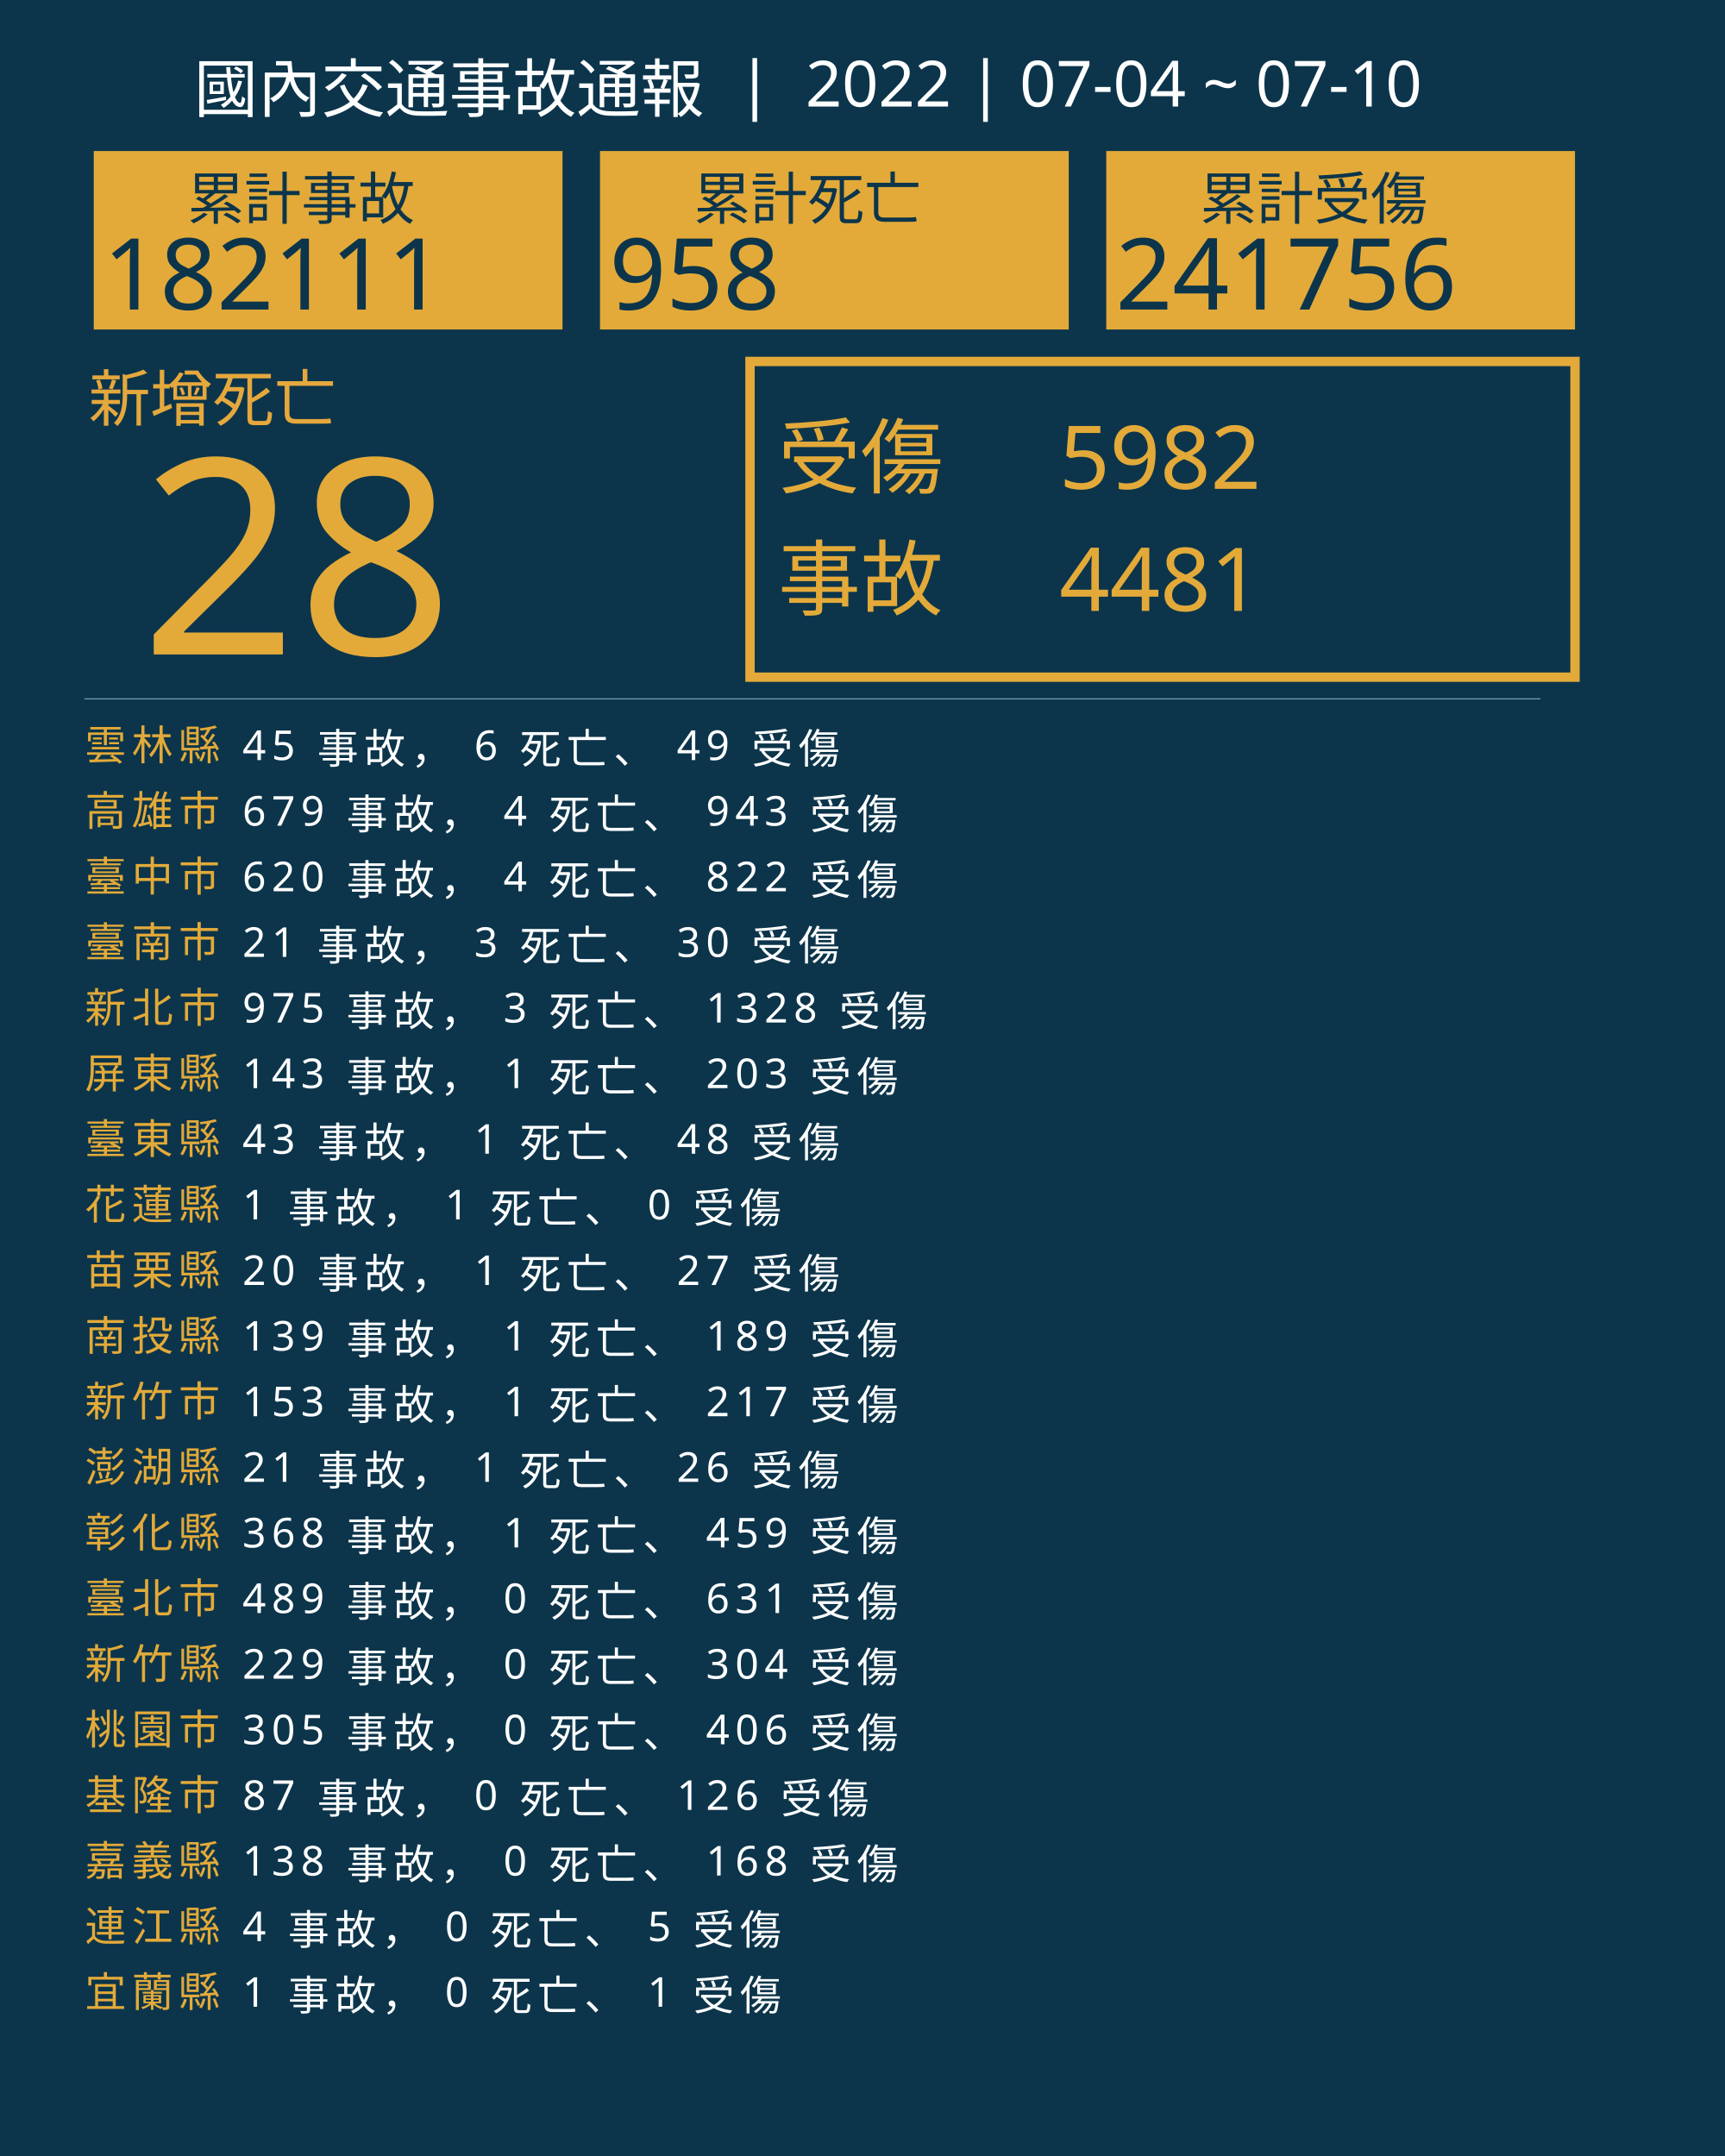
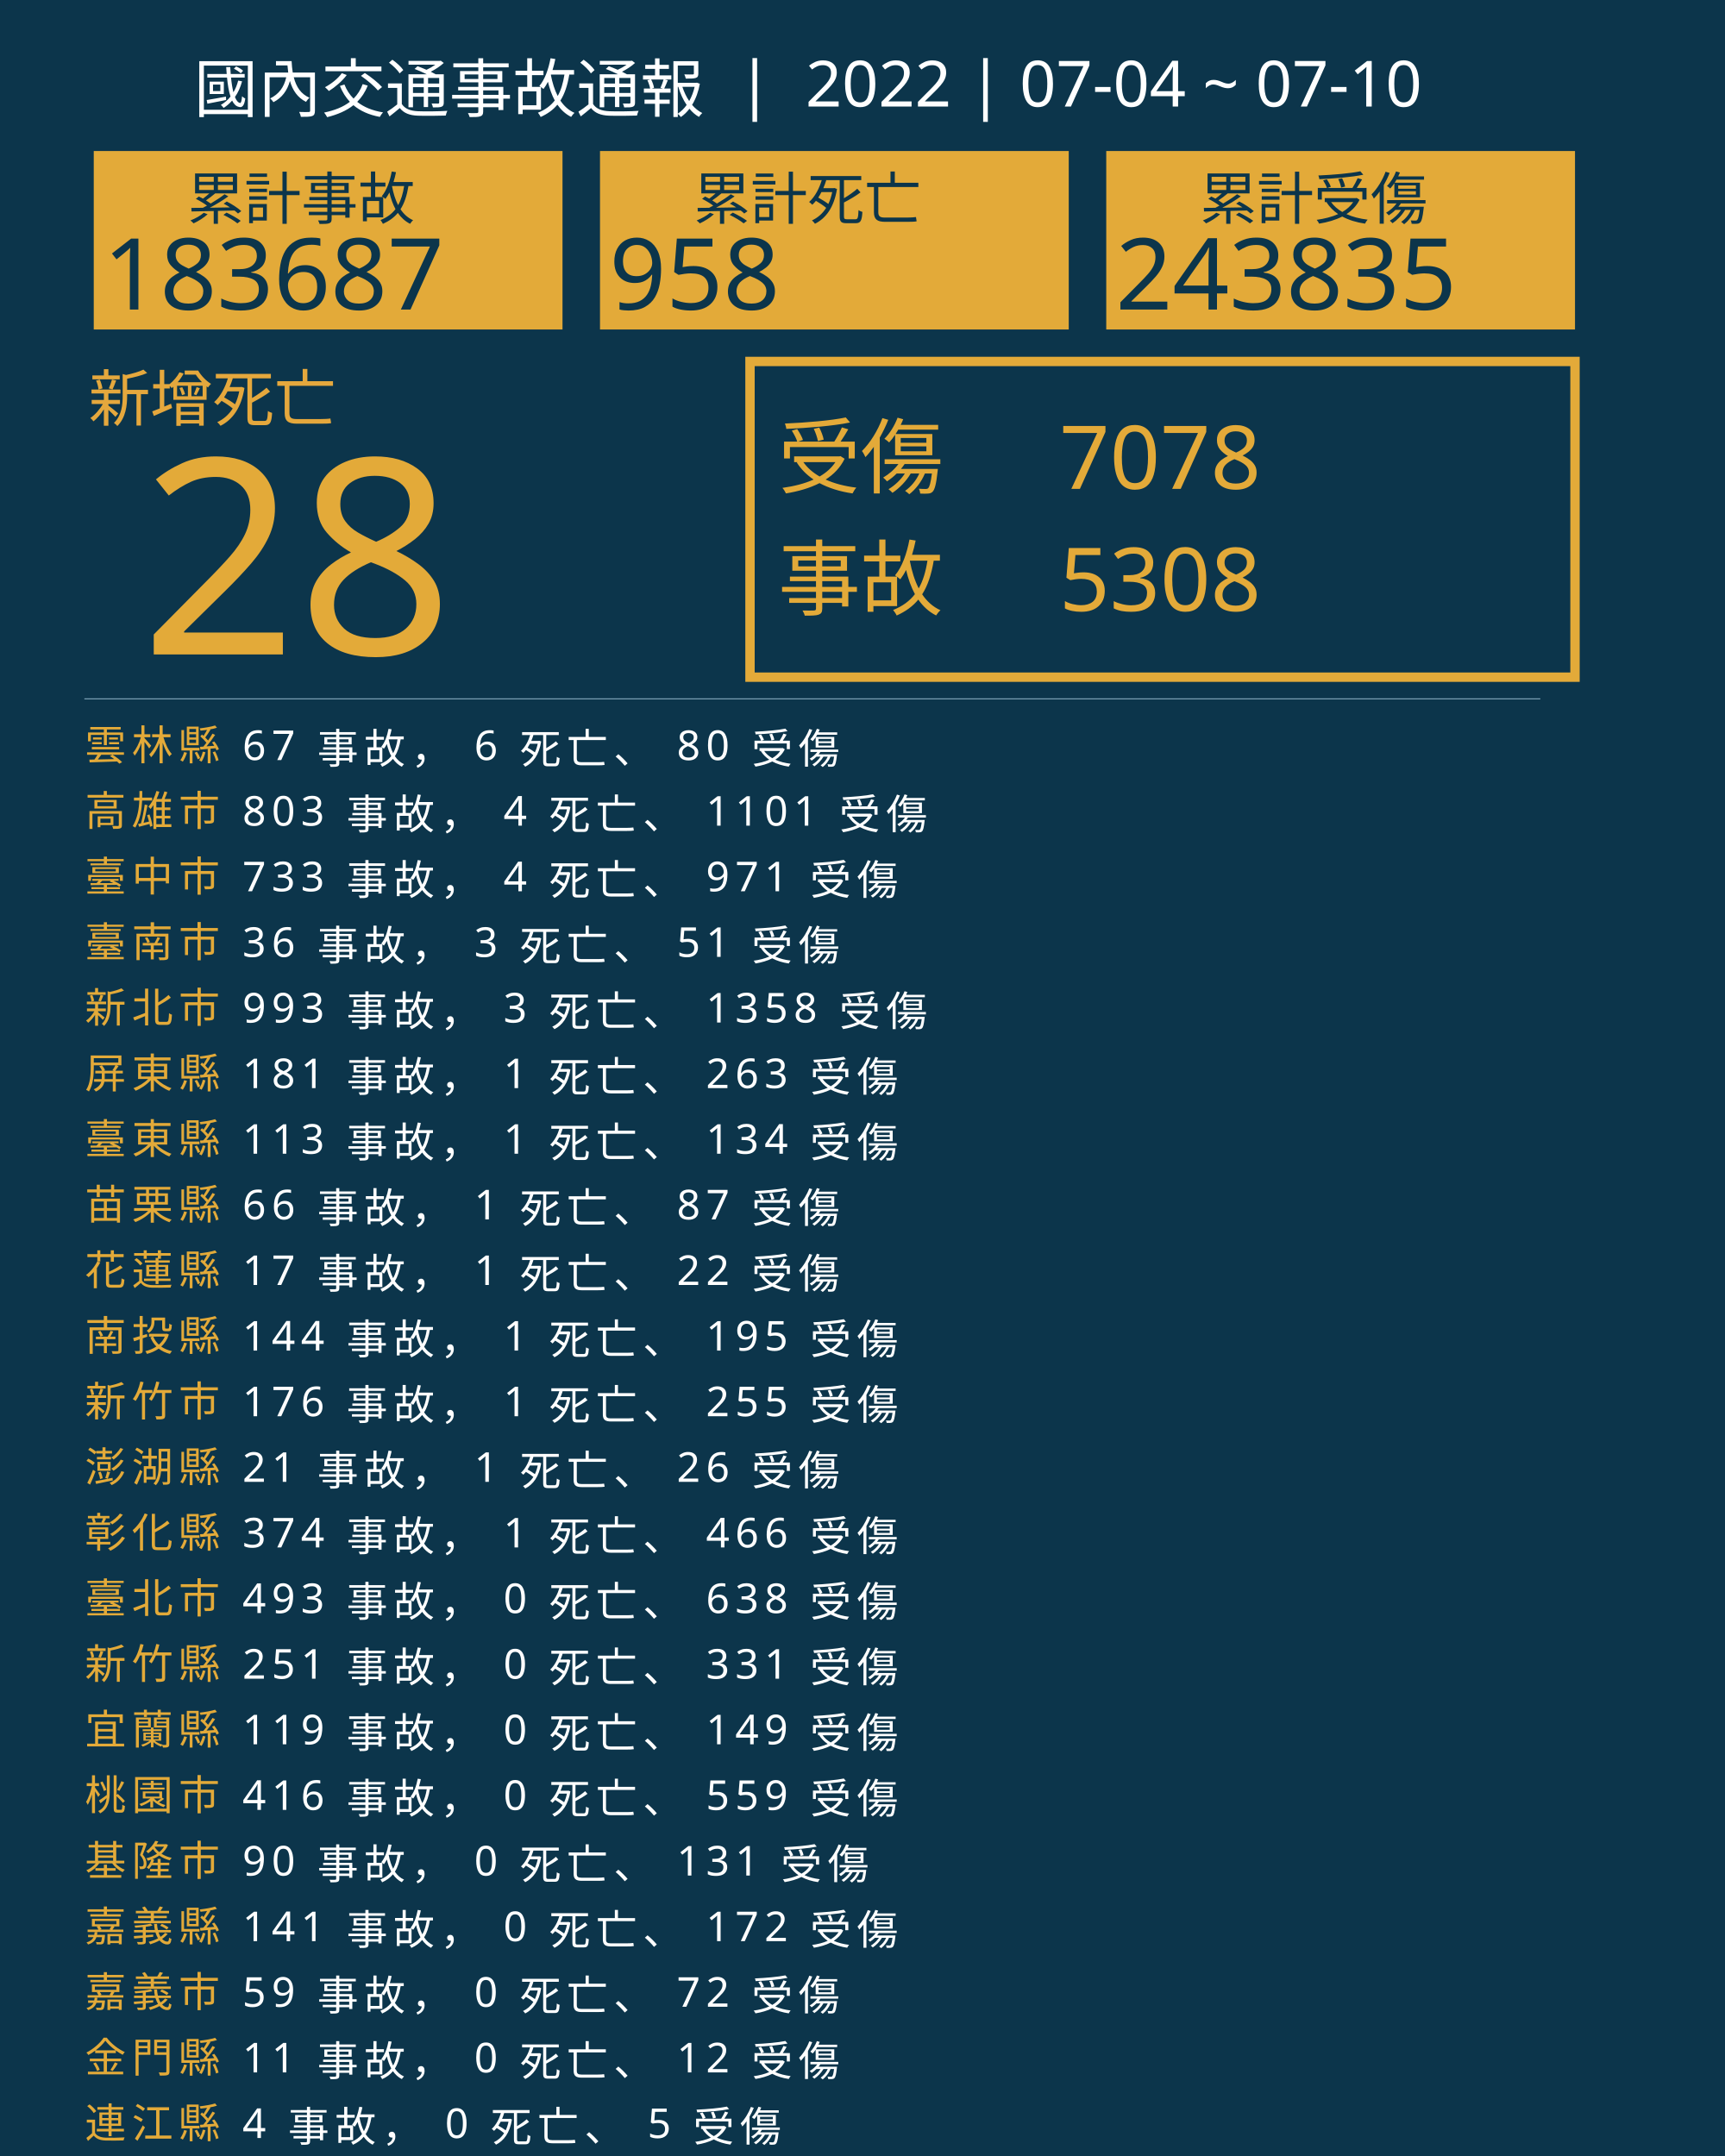
<svg xmlns="http://www.w3.org/2000/svg" version="1.1" id="圖層_1" x="0px" y="0px" viewBox="0 0 1840 2300" style="enable-background:new 0 0 1840 2300;" xml:space="preserve">
  <style type="text/css">
	.st0{fill:#0C354B;}
	.st1{fill:#E5A83D;}
	.st2{font-family:'NotoSansCJKtc-Bold-B5pc-H';}
	.st3{font-size:66px;}
	.st4{fill:#E3AA39;}
	.st5{font-family:'Arial-BoldMT';}
	.st6{font-size:291.776px;}
	.st7{fill:none;stroke:#E3AA39;stroke-miterlimit:10;stroke-width:10;}
	.st8{font-family:'NotoSansCJKtc-Light-B5pc-H';}
	.st9{font-size:88px;}
	.st10{font-family:'NotoSansCJKtc-Medium-B5pc-H';}
	.st11{font-size:94px;}
	.st12{fill:none;stroke:#8AAFC1;stroke-miterlimit:10;}
	.st13{font-size:60.649px;}
	.st14{font-size:106px;}
	.st15{fill:none;}
	.st16{font-size:44px;}
	.st17{letter-spacing:6;}
	.st18{fill:#FFFFFF;}
	.st19{letter-spacing:1;}
	.st20{font-size:68px;}
</style>
  <rect class="st0" width="1840" height="2300" />
  <text transform="matrix(1 0 0 1 94.5001 449.017)" class="st1 st2 st3">新增死亡</text>
  <g>
    <text transform="matrix(1 0 0 1 150 698.1412)" class="st4 st5 st6">28</text>
  </g>
  <g>
    <rect x="800" y="385.6" class="st7" width="880" height="336.8" />
    <g>
      <text transform="matrix(1 0 0 1 830 519.593)" class="st4 st8 st9">受傷</text>
-       <text transform="matrix(1 0 0 1 1130 521.5084)" class="st4 st10 st11">5982</text>
-       <text transform="matrix(1 0 0 1 1130 651.7274)" class="st4 st10 st11">4481</text>
+       <text transform="matrix(1 0 0 1 1130 521.5084)" class="st4 st10 st11">7078</text>
+       <text transform="matrix(1 0 0 1 1130 651.7274)" class="st4 st10 st11">5308</text>
      <text transform="matrix(1 0 0 1 830 649.4965)" class="st4 st8 st9">事故</text>
    </g>
  </g>
  <line class="st12" x1="90" y1="745.5" x2="1643" y2="745.5" />
  <g>
    <g>
      <rect x="100" y="161.1" class="st4" width="500" height="190.4" />
      <g>
        <text transform="matrix(1 0 0 1 200 233.9079)" class="st0 st10 st13">累計事故</text>
        <g>
-           <text transform="matrix(1 0 0 1 110 330.2121)" class="st0 st5 st14">182111</text>
+           <text transform="matrix(1 0 0 1 110 330.2121)" class="st0 st5 st14">183687</text>
        </g>
      </g>
    </g>
    <g>
      <rect x="640" y="161.1" class="st4" width="500" height="190.4" />
      <g>
        <text transform="matrix(1 0 0 1 740 233.908)" class="st0 st10 st13">累計死亡</text>
        <g>
          <text transform="matrix(1 0 0 1 650 330.2122)" class="st0 st5 st14">958</text>
        </g>
      </g>
    </g>
    <g>
      <rect x="1180" y="161.1" class="st4" width="500" height="190.4" />
      <g>
        <text transform="matrix(1 0 0 1 1280 233.908)" class="st0 st10 st13">累計受傷</text>
        <g>
-           <text transform="matrix(1 0 0 1 1190 330.2122)" class="st0 st5 st14">241756</text>
+           <text transform="matrix(1 0 0 1 1190 330.2122)" class="st0 st5 st14">243835</text>
        </g>
      </g>
    </g>
  </g>
  <rect x="90.6" y="772.1" class="st15" width="1141.8" height="314.8" />
  <text transform="matrix(1 0 0 1 90.5591 810.7965)">
    <tspan x="0" y="0" class="st4 st10 st16 st17">雲林縣</tspan>
-     <tspan x="150.6" y="0" class="st18 st10 st16 st17"> 45 事故， 6 死亡、 49 受傷</tspan>
+     <tspan x="150.6" y="0" class="st18 st10 st16 st17"> 67 事故， 6 死亡、 80 受傷</tspan>
    <tspan x="0" y="70" class="st4 st10 st16 st17">高雄市</tspan>
-     <tspan x="150.6" y="70" class="st18 st10 st16 st17"> 679 事故， 4 死亡、 943 受傷</tspan>
+     <tspan x="150.6" y="70" class="st18 st10 st16 st17"> 803 事故， 4 死亡、 1101 受傷</tspan>
    <tspan x="0" y="140" class="st4 st10 st16 st17">臺中市</tspan>
-     <tspan x="150.6" y="140" class="st18 st10 st16 st17"> 620 事故， 4 死亡、 822 受傷</tspan>
+     <tspan x="150.6" y="140" class="st18 st10 st16 st17"> 733 事故， 4 死亡、 971 受傷</tspan>
    <tspan x="0" y="210" class="st4 st10 st16 st17">臺南市</tspan>
-     <tspan x="150.6" y="210" class="st18 st10 st16 st17"> 21 事故， 3 死亡、 30 受傷</tspan>
+     <tspan x="150.6" y="210" class="st18 st10 st16 st17"> 36 事故， 3 死亡、 51 受傷</tspan>
    <tspan x="0" y="280" class="st4 st10 st16 st17">新北市</tspan>
-     <tspan x="150.6" y="280" class="st18 st10 st16 st17"> 975 事故， 3 死亡、 1328 受傷</tspan>
+     <tspan x="150.6" y="280" class="st18 st10 st16 st17"> 993 事故， 3 死亡、 1358 受傷</tspan>
    <tspan x="0" y="350" class="st4 st10 st16 st17">屏東縣</tspan>
-     <tspan x="150.6" y="350" class="st18 st10 st16 st17"> 143 事故， 1 死亡、 203 受傷</tspan>
+     <tspan x="150.6" y="350" class="st18 st10 st16 st17"> 181 事故， 1 死亡、 263 受傷</tspan>
    <tspan x="0" y="420" class="st4 st10 st16 st17">臺東縣</tspan>
-     <tspan x="150.6" y="420" class="st18 st10 st16 st17"> 43 事故， 1 死亡、 48 受傷</tspan>
-     <tspan x="0" y="490" class="st4 st10 st16 st17">花蓮縣</tspan>
-     <tspan x="150.6" y="490" class="st18 st10 st16 st17"> 1 事故， 1 死亡、 0 受傷</tspan>
-     <tspan x="0" y="560" class="st4 st10 st16 st17">苗栗縣</tspan>
-     <tspan x="150.6" y="560" class="st18 st10 st16 st17"> 20 事故， 1 死亡、 27 受傷</tspan>
+     <tspan x="150.6" y="420" class="st18 st10 st16 st17"> 113 事故， 1 死亡、 134 受傷</tspan>
+     <tspan x="0" y="490" class="st4 st10 st16 st17">苗栗縣</tspan>
+     <tspan x="150.6" y="490" class="st18 st10 st16 st17"> 66 事故， 1 死亡、 87 受傷</tspan>
+     <tspan x="0" y="560" class="st4 st10 st16 st17">花蓮縣</tspan>
+     <tspan x="150.6" y="560" class="st18 st10 st16 st17"> 17 事故， 1 死亡、 22 受傷</tspan>
    <tspan x="0" y="630" class="st4 st10 st16 st17">南投縣</tspan>
-     <tspan x="150.6" y="630" class="st18 st10 st16 st17"> 139 事故， 1 死亡、 189 受傷</tspan>
+     <tspan x="150.6" y="630" class="st18 st10 st16 st17"> 144 事故， 1 死亡、 195 受傷</tspan>
    <tspan x="0" y="700" class="st4 st10 st16 st17">新竹市</tspan>
-     <tspan x="150.6" y="700" class="st18 st10 st16 st17"> 153 事故， 1 死亡、 217 受傷</tspan>
+     <tspan x="150.6" y="700" class="st18 st10 st16 st17"> 176 事故， 1 死亡、 255 受傷</tspan>
    <tspan x="0" y="770" class="st4 st10 st16 st17">澎湖縣</tspan>
    <tspan x="150.6" y="770" class="st18 st10 st16 st17"> 21 事故， 1 死亡、 26 受傷</tspan>
    <tspan x="0" y="840" class="st4 st10 st16 st17">彰化縣</tspan>
-     <tspan x="150.6" y="840" class="st18 st10 st16 st17"> 368 事故， 1 死亡、 459 受傷</tspan>
+     <tspan x="150.6" y="840" class="st18 st10 st16 st17"> 374 事故， 1 死亡、 466 受傷</tspan>
    <tspan x="0" y="910" class="st4 st10 st16 st17">臺北市</tspan>
-     <tspan x="150.6" y="910" class="st18 st10 st16 st17"> 489 事故， 0 死亡、 631 受傷</tspan>
+     <tspan x="150.6" y="910" class="st18 st10 st16 st17"> 493 事故， 0 死亡、 638 受傷</tspan>
    <tspan x="0" y="980" class="st4 st10 st16 st17">新竹縣</tspan>
-     <tspan x="150.6" y="980" class="st18 st10 st16 st17"> 229 事故， 0 死亡、 304 受傷</tspan>
-     <tspan x="0" y="1050" class="st4 st10 st16 st17">桃園市</tspan>
-     <tspan x="150.6" y="1050" class="st18 st10 st16 st17"> 305 事故， 0 死亡、 406 受傷</tspan>
-     <tspan x="0" y="1120" class="st4 st10 st16 st17">基隆市</tspan>
-     <tspan x="150.6" y="1120" class="st18 st10 st16 st17"> 87 事故， 0 死亡、 126 受傷</tspan>
-     <tspan x="0" y="1190" class="st4 st10 st16 st17">嘉義縣</tspan>
-     <tspan x="150.6" y="1190" class="st18 st10 st16 st17"> 138 事故， 0 死亡、 168 受傷</tspan>
-     <tspan x="0" y="1260" class="st4 st10 st16 st17">連江縣</tspan>
-     <tspan x="150.6" y="1260" class="st18 st10 st16 st17"> 4 事故， 0 死亡、 5 受傷</tspan>
-     <tspan x="0" y="1330" class="st4 st10 st16 st17">宜蘭縣</tspan>
-     <tspan x="150.6" y="1330" class="st18 st10 st16 st17"> 1 事故， 0 死亡、 1 受傷</tspan>
+     <tspan x="150.6" y="980" class="st18 st10 st16 st17"> 251 事故， 0 死亡、 331 受傷</tspan>
+     <tspan x="0" y="1050" class="st4 st10 st16 st17">宜蘭縣</tspan>
+     <tspan x="150.6" y="1050" class="st18 st10 st16 st17"> 119 事故， 0 死亡、 149 受傷</tspan>
+     <tspan x="0" y="1120" class="st4 st10 st16 st17">桃園市</tspan>
+     <tspan x="150.6" y="1120" class="st18 st10 st16 st17"> 416 事故， 0 死亡、 559 受傷</tspan>
+     <tspan x="0" y="1190" class="st4 st10 st16 st17">基隆市</tspan>
+     <tspan x="150.6" y="1190" class="st18 st10 st16 st17"> 90 事故， 0 死亡、 131 受傷</tspan>
+     <tspan x="0" y="1260" class="st4 st10 st16 st17">嘉義縣</tspan>
+     <tspan x="150.6" y="1260" class="st18 st10 st16 st17"> 141 事故， 0 死亡、 172 受傷</tspan>
+     <tspan x="0" y="1330" class="st4 st10 st16 st17">嘉義市</tspan>
+     <tspan x="150.6" y="1330" class="st18 st10 st16 st17"> 59 事故， 0 死亡、 72 受傷</tspan>
+     <tspan x="0" y="1400" class="st4 st10 st16 st17">金門縣</tspan>
+     <tspan x="150.6" y="1400" class="st18 st10 st16 st17"> 11 事故， 0 死亡、 12 受傷</tspan>
+     <tspan x="0" y="1470" class="st4 st10 st16 st17">連江縣</tspan>
+     <tspan x="150.6" y="1470" class="st18 st10 st16 st17"> 4 事故， 0 死亡、 5 受傷</tspan>
  </text>
  <text transform="matrix(1 0 0 1 207 119.2712)" class="st18 st8 st20">國內交通事故通報  |  2022 | 07-04 ~ 07-10</text>
</svg>
